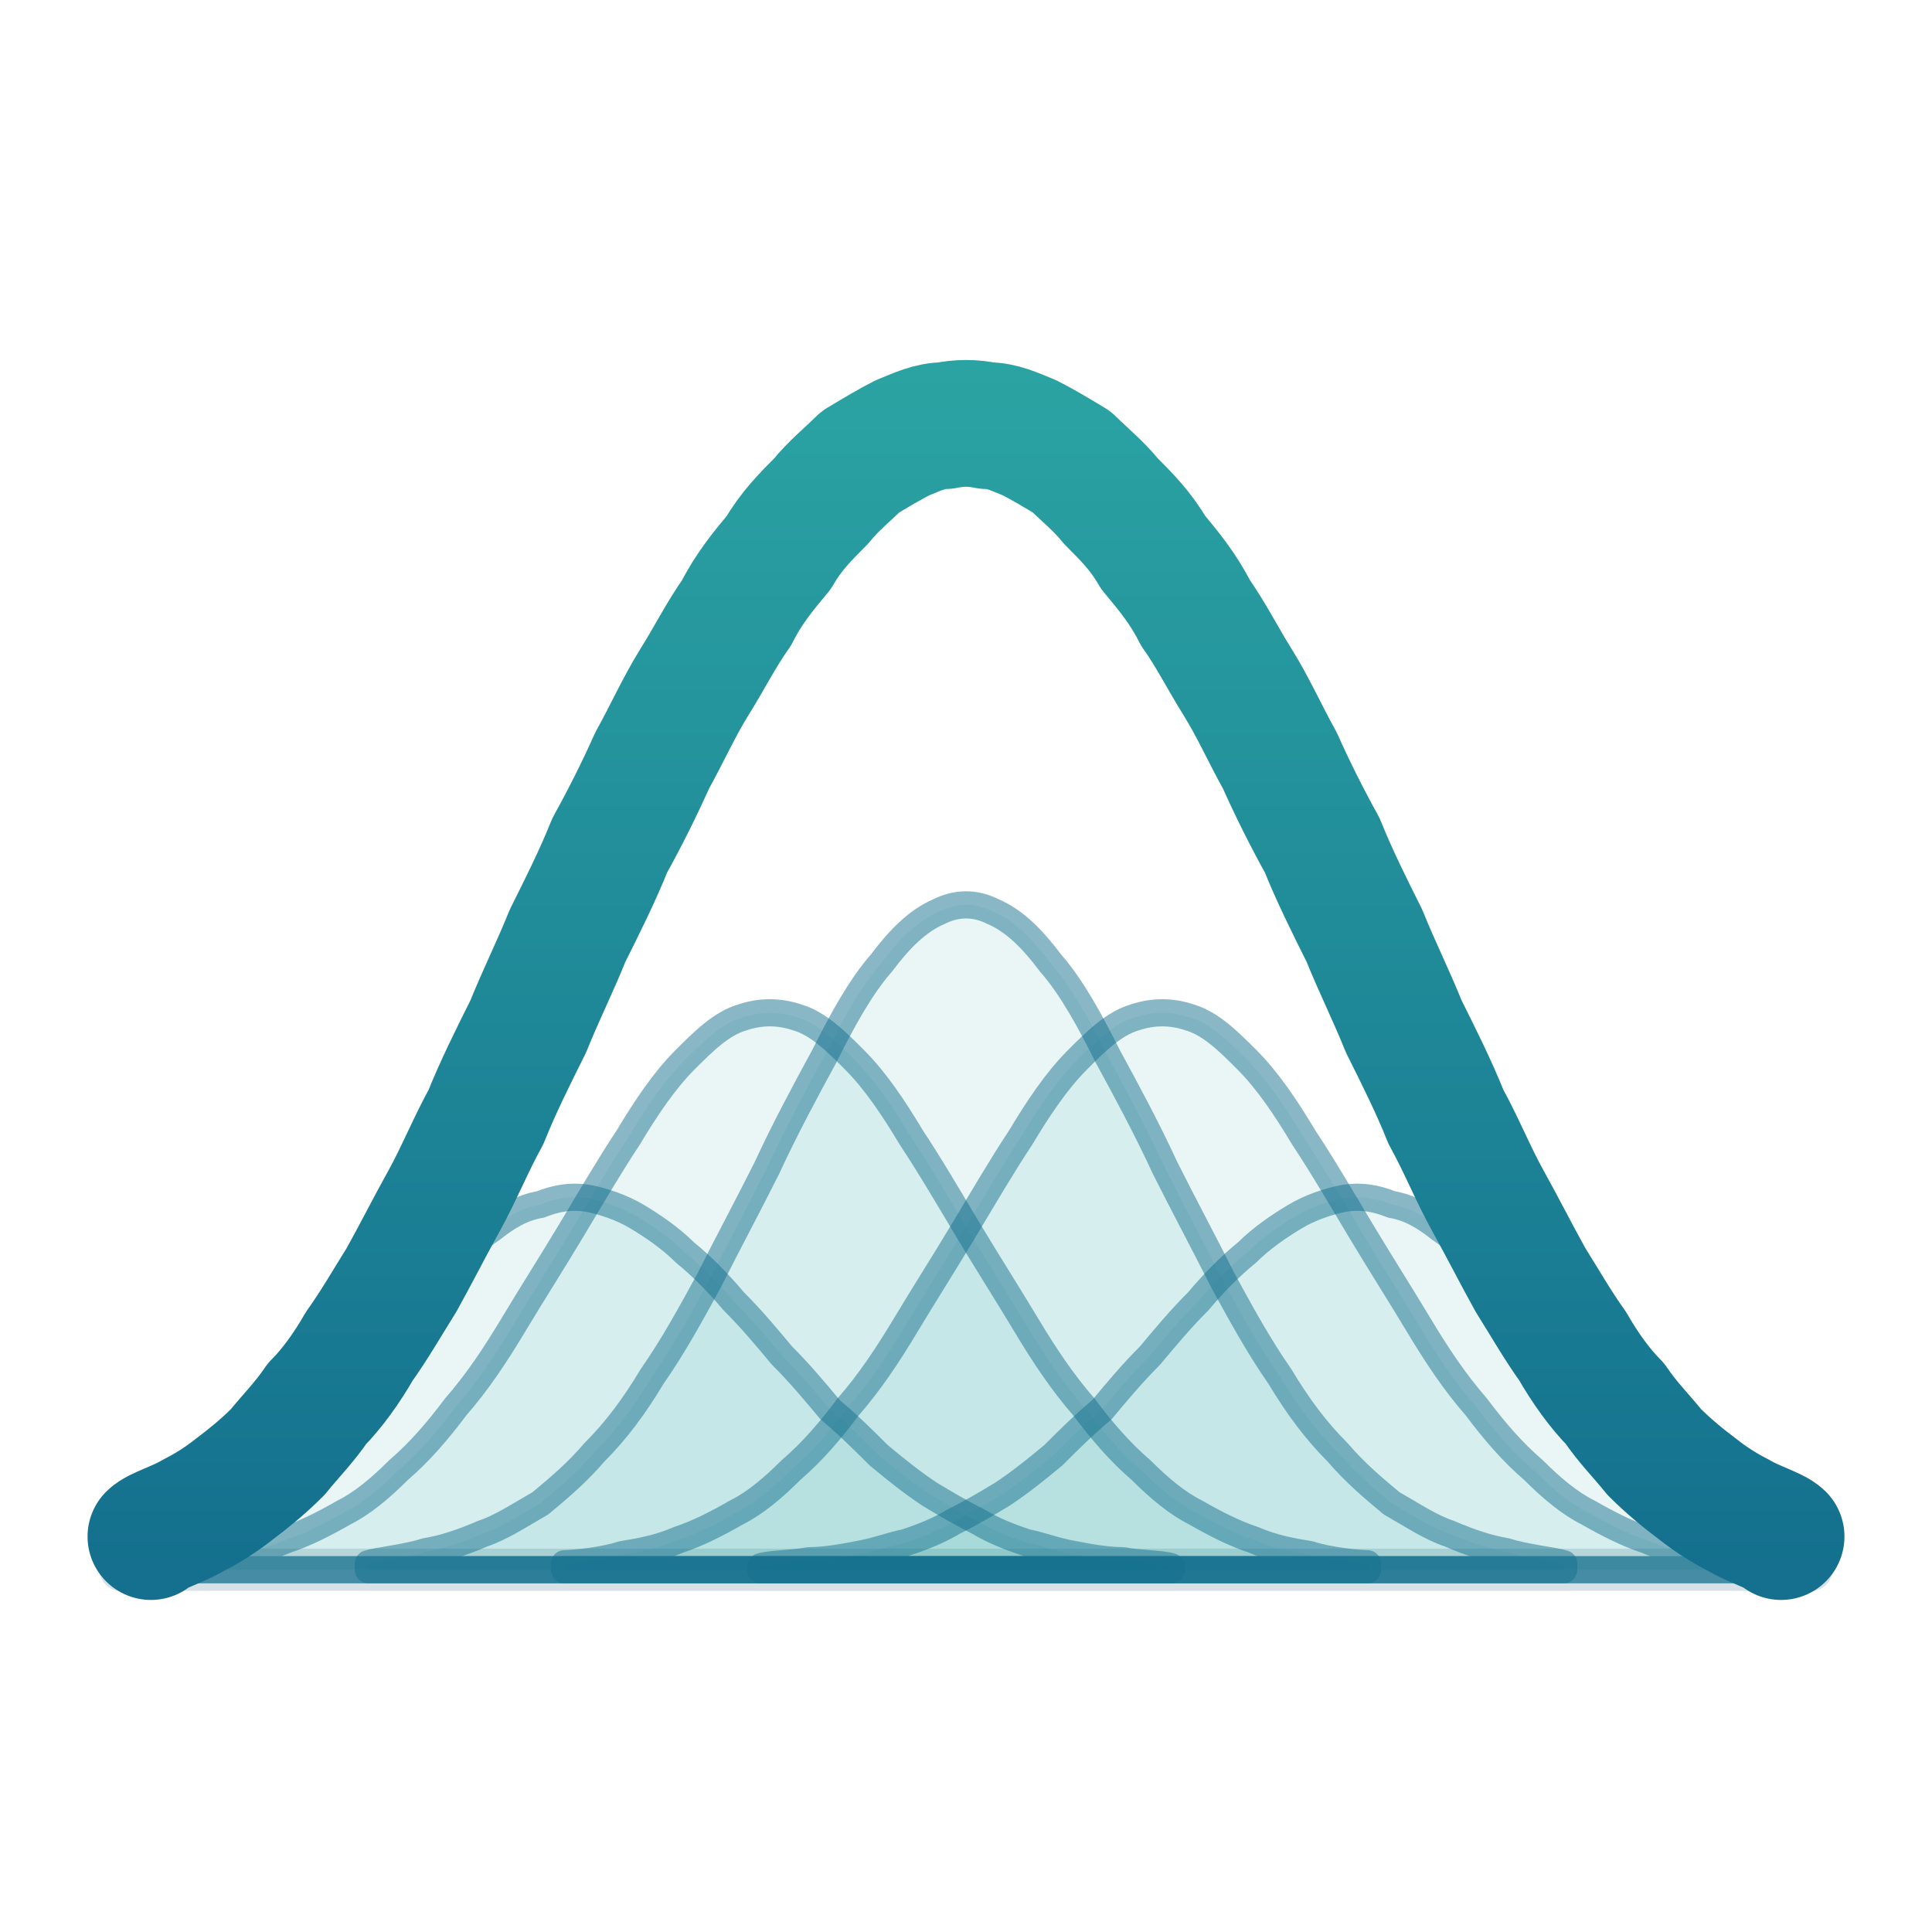
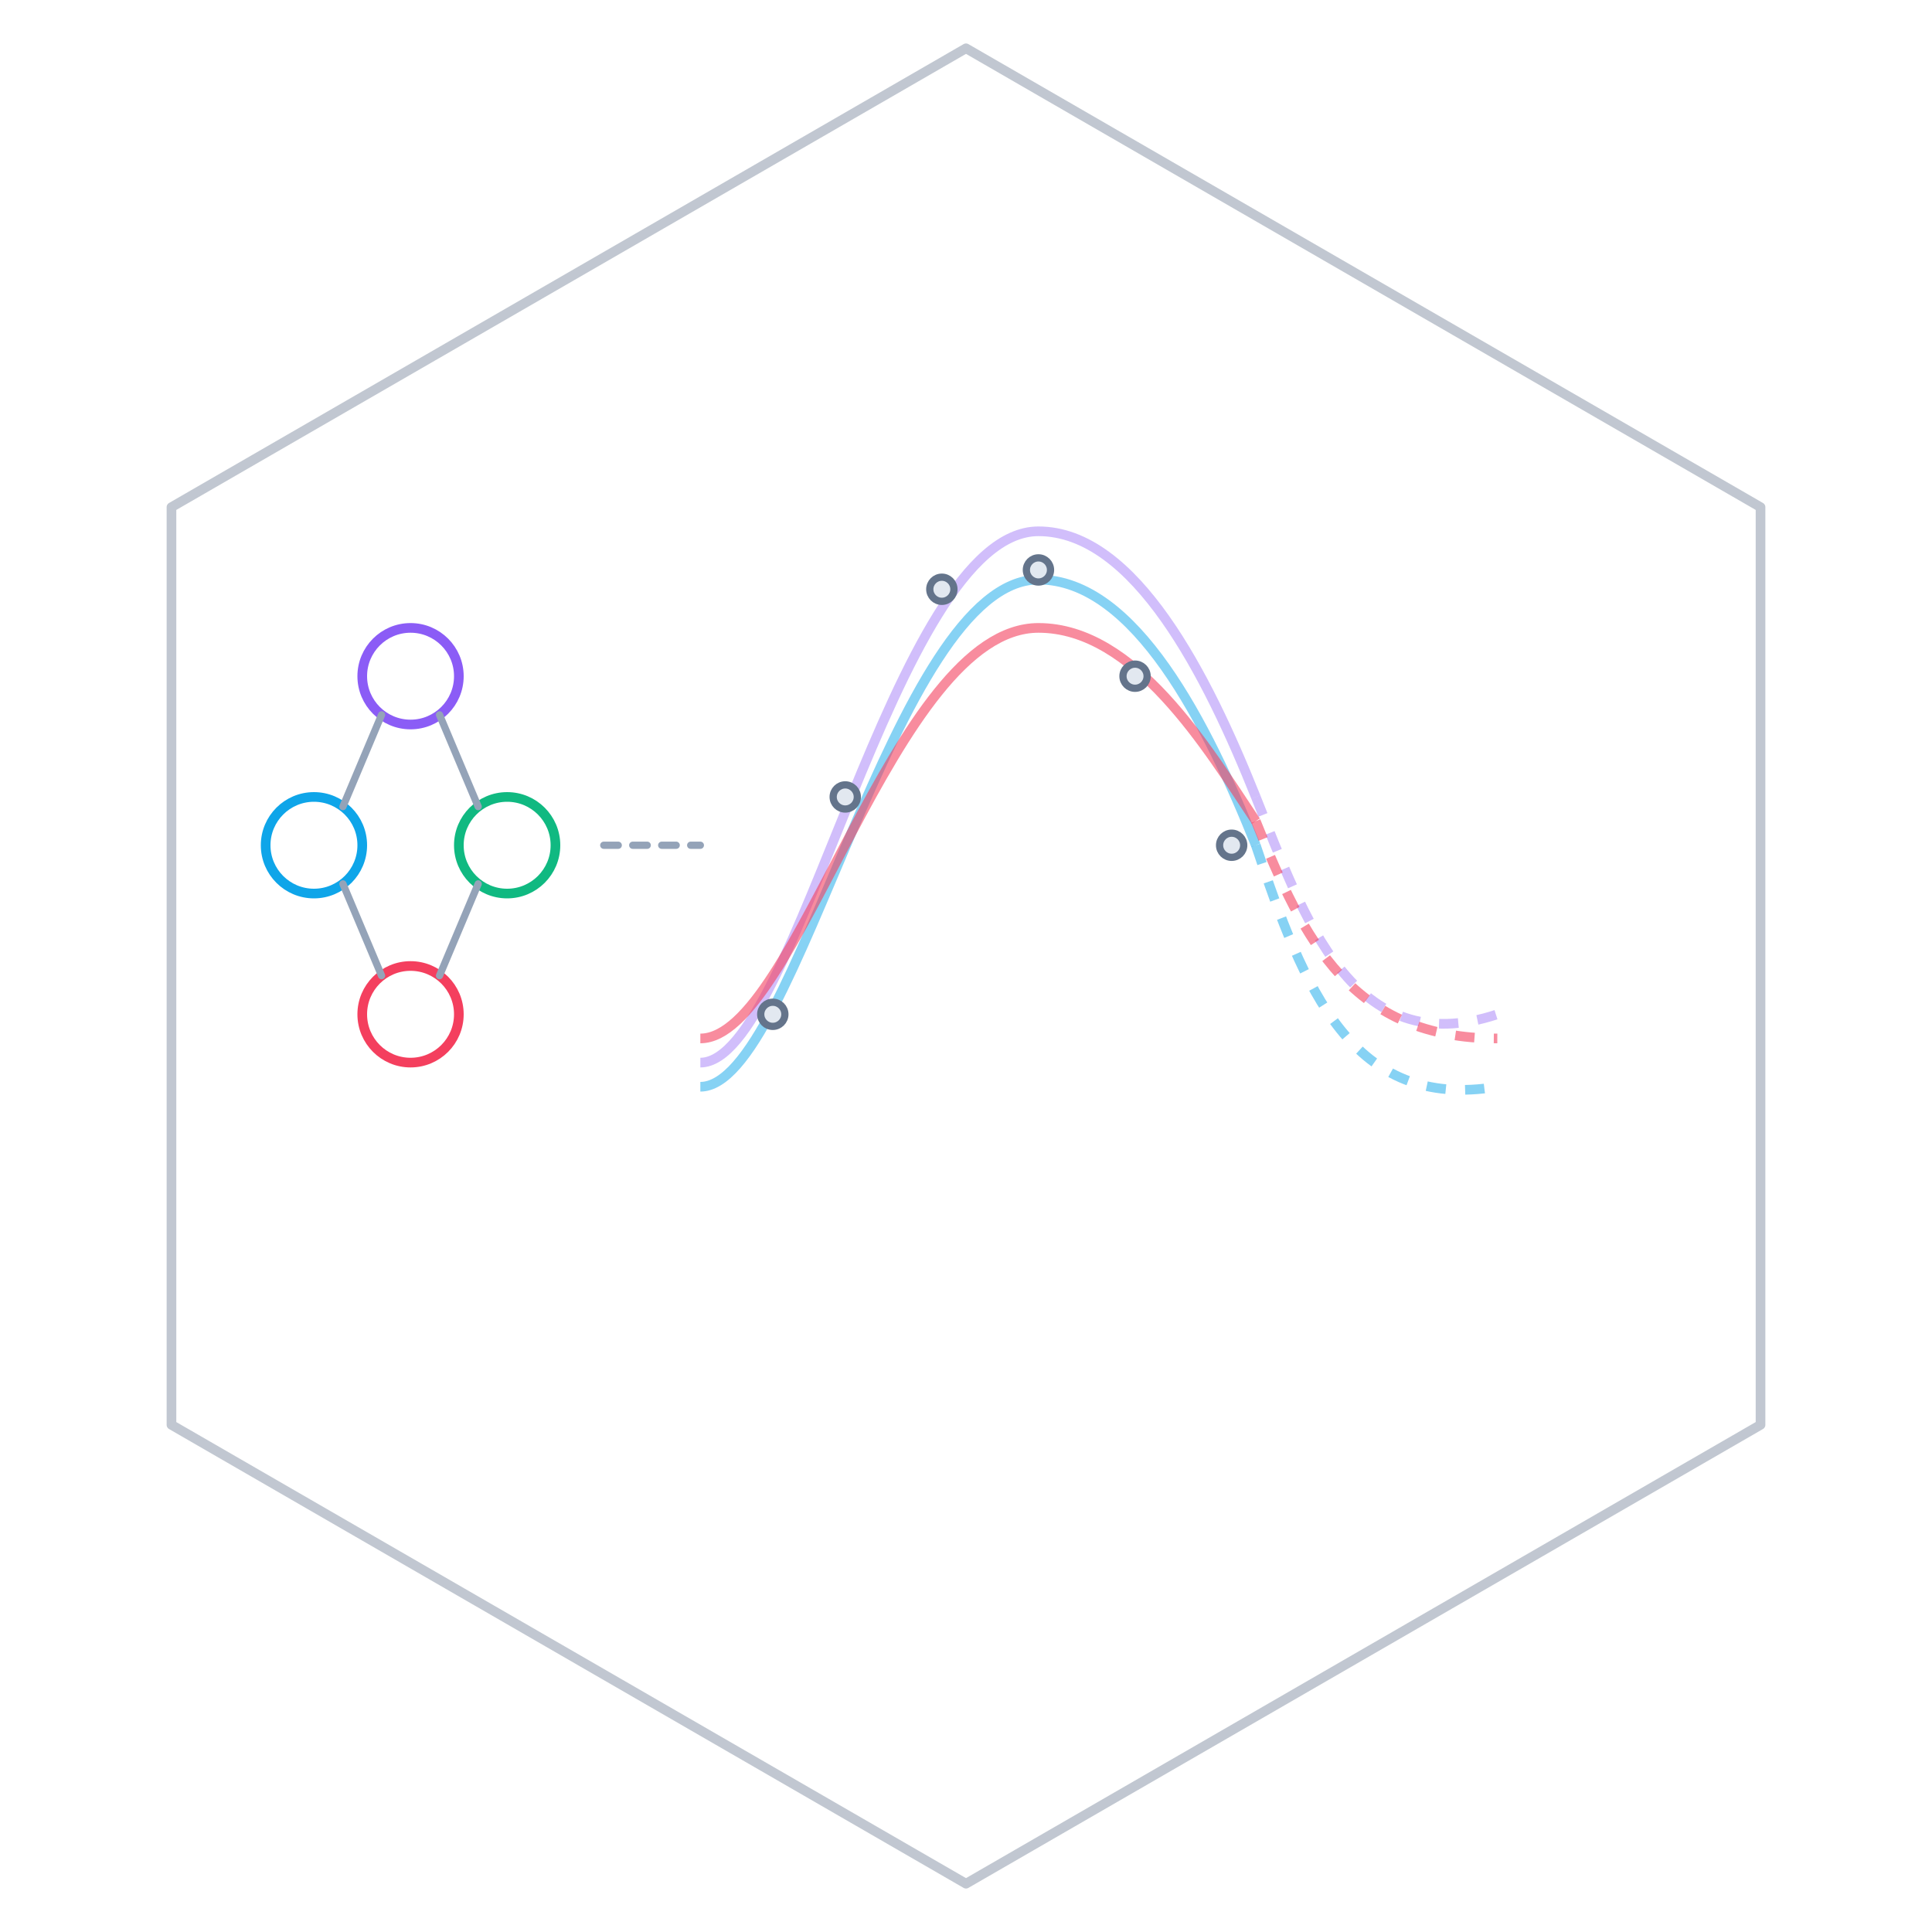
- <svg xmlns="http://www.w3.org/2000/svg" width="64" height="64" viewBox="0 0 64 64" fill="none" role="img" aria-label="EpiAware">
-   <defs>
-     <linearGradient id="joint" x1="0" y1="52" x2="0" y2="10" gradientUnits="userSpaceOnUse">
-       <stop offset="0" stop-color="#14708E" />
-       <stop offset="1" stop-color="#2CA6A4" />
-     </linearGradient>
-   </defs>
-   <path d="M4 52 H60" stroke="#9DB4C0" stroke-width="1.4" stroke-linecap="round" opacity="0.4" />
-   <g fill="#2CA6A4" fill-opacity="0.10" stroke="none">
-     <path d="M 5.0 50.7 C 5.3 50.6, 6.1 50.2, 6.6 49.9 C 7.1 49.6, 7.7 49.2, 8.2 48.8 C 8.8 48.3, 9.3 47.8, 9.8 47.3 C 10.4 46.8, 10.9 46.2, 11.4 45.6 C 12.0 45.0, 12.5 44.4, 13.0 43.8 C 13.6 43.2, 14.1 42.6, 14.7 42.1 C 15.2 41.6, 15.7 41.1, 16.3 40.7 C 16.8 40.3, 17.3 40.0, 17.9 39.9 C 18.4 39.7, 18.9 39.6, 19.5 39.7 C 20.0 39.8, 20.6 40.0, 21.1 40.3 C 21.6 40.6, 22.2 41.0, 22.7 41.5 C 23.2 41.9, 23.8 42.5, 24.3 43.1 C 24.9 43.7, 25.4 44.3, 25.9 44.9 C 26.5 45.5, 27.0 46.1, 27.5 46.7 C 28.1 47.2, 28.6 47.7, 29.1 48.2 C 29.7 48.7, 30.2 49.1, 30.8 49.5 C 31.3 49.8, 31.8 50.1, 32.4 50.4 C 32.9 50.7, 33.4 50.9, 34.0 51.1 C 34.5 51.2, 35.0 51.4, 35.6 51.5 C 36.1 51.6, 36.7 51.7, 37.2 51.7 C 37.7 51.8, 38.5 51.8, 38.8 51.9 L 38.8 52.0 L 5.0 52.0 Z" />
-     <path d="M 5.7 51.8 C 6.0 51.8, 7.0 51.7, 7.6 51.5 C 8.2 51.4, 8.8 51.3, 9.5 51.0 C 10.1 50.8, 10.7 50.5, 11.4 50.1 C 12.0 49.8, 12.6 49.3, 13.2 48.7 C 13.9 48.1, 14.5 47.4, 15.1 46.6 C 15.8 45.8, 16.4 44.9, 17.0 43.9 C 17.6 42.9, 18.3 41.8, 18.9 40.8 C 19.5 39.8, 20.2 38.6, 20.8 37.7 C 21.4 36.7, 22.0 35.8, 22.7 35.1 C 23.3 34.5, 23.9 33.9, 24.6 33.7 C 25.2 33.5, 25.8 33.5, 26.4 33.7 C 27.1 33.9, 27.7 34.5, 28.3 35.1 C 29.0 35.8, 29.6 36.7, 30.2 37.7 C 30.8 38.6, 31.5 39.8, 32.1 40.8 C 32.7 41.8, 33.4 42.9, 34.0 43.9 C 34.6 44.9, 35.2 45.8, 35.9 46.6 C 36.5 47.4, 37.1 48.1, 37.8 48.7 C 38.4 49.3, 39.0 49.8, 39.6 50.1 C 40.3 50.5, 40.9 50.8, 41.5 51.0 C 42.2 51.3, 42.8 51.4, 43.4 51.5 C 44.0 51.7, 45.0 51.8, 45.3 51.8 L 45.3 52.0 L 5.7 52.0 Z" />
-     <path d="M 12.2 51.8 C 12.5 51.7, 13.5 51.6, 14.1 51.4 C 14.7 51.3, 15.3 51.1, 16.0 50.8 C 16.6 50.6, 17.2 50.2, 17.9 49.8 C 18.5 49.3, 19.1 48.8, 19.7 48.1 C 20.4 47.4, 21.0 46.6, 21.6 45.6 C 22.3 44.6, 22.9 43.5, 23.5 42.4 C 24.1 41.2, 24.8 39.9, 25.4 38.7 C 26.0 37.4, 26.7 36.1, 27.3 35.0 C 27.9 33.8, 28.5 32.7, 29.2 31.9 C 29.8 31.1, 30.4 30.5, 31.1 30.2 C 31.7 29.9, 32.3 29.9, 32.9 30.2 C 33.6 30.5, 34.2 31.1, 34.8 31.9 C 35.5 32.7, 36.1 33.8, 36.7 35.0 C 37.3 36.1, 38.0 37.4, 38.6 38.7 C 39.2 39.9, 39.9 41.2, 40.5 42.4 C 41.1 43.5, 41.7 44.6, 42.4 45.6 C 43.0 46.6, 43.6 47.4, 44.3 48.1 C 44.9 48.8, 45.5 49.3, 46.1 49.8 C 46.8 50.2, 47.4 50.6, 48.0 50.8 C 48.7 51.1, 49.3 51.3, 49.9 51.4 C 50.5 51.6, 51.5 51.7, 51.8 51.8 L 51.8 52.0 L 12.2 52.0 Z" />
-     <path d="M 18.7 51.8 C 19.0 51.8, 20.0 51.7, 20.6 51.5 C 21.2 51.4, 21.8 51.3, 22.5 51.0 C 23.1 50.8, 23.7 50.5, 24.4 50.1 C 25.0 49.8, 25.6 49.3, 26.2 48.7 C 26.9 48.1, 27.5 47.4, 28.1 46.6 C 28.8 45.8, 29.4 44.9, 30.0 43.9 C 30.6 42.9, 31.3 41.8, 31.9 40.8 C 32.5 39.8, 33.2 38.6, 33.8 37.7 C 34.4 36.7, 35.0 35.8, 35.7 35.1 C 36.3 34.5, 36.9 33.9, 37.6 33.7 C 38.2 33.5, 38.8 33.5, 39.4 33.7 C 40.1 33.9, 40.7 34.5, 41.3 35.1 C 42.0 35.8, 42.6 36.7, 43.2 37.7 C 43.8 38.6, 44.5 39.8, 45.1 40.8 C 45.7 41.8, 46.4 42.9, 47.0 43.9 C 47.6 44.9, 48.2 45.8, 48.9 46.6 C 49.5 47.4, 50.1 48.1, 50.8 48.7 C 51.4 49.3, 52.0 49.8, 52.6 50.1 C 53.3 50.5, 53.9 50.8, 54.5 51.0 C 55.2 51.3, 55.8 51.4, 56.4 51.5 C 57.0 51.7, 58.0 51.8, 58.3 51.8 L 58.3 52.0 L 18.7 52.0 Z" />
-     <path d="M 25.2 51.9 C 25.5 51.8, 26.3 51.8, 26.8 51.7 C 27.3 51.7, 27.9 51.6, 28.4 51.5 C 29.0 51.4, 29.5 51.2, 30.0 51.1 C 30.6 50.9, 31.1 50.7, 31.6 50.4 C 32.2 50.1, 32.7 49.8, 33.2 49.5 C 33.8 49.1, 34.3 48.7, 34.9 48.2 C 35.4 47.7, 35.9 47.2, 36.5 46.7 C 37.0 46.1, 37.5 45.5, 38.1 44.9 C 38.6 44.3, 39.1 43.7, 39.7 43.1 C 40.2 42.5, 40.8 41.9, 41.3 41.5 C 41.8 41.0, 42.4 40.6, 42.9 40.3 C 43.4 40.0, 44.0 39.8, 44.5 39.7 C 45.1 39.6, 45.6 39.7, 46.1 39.9 C 46.7 40.0, 47.2 40.3, 47.7 40.7 C 48.3 41.1, 48.8 41.6, 49.3 42.1 C 49.9 42.6, 50.4 43.2, 51.0 43.8 C 51.5 44.4, 52.0 45.0, 52.6 45.6 C 53.1 46.2, 53.6 46.8, 54.2 47.3 C 54.7 47.8, 55.2 48.3, 55.8 48.8 C 56.3 49.2, 56.9 49.6, 57.4 49.9 C 57.9 50.2, 58.7 50.6, 59.0 50.7 L 59.0 52.0 L 25.2 52.0 Z" />
-   </g>
-   <g fill="none" stroke="#14708E" stroke-width="0.9" stroke-opacity="0.5" stroke-linejoin="round" stroke-linecap="round">
-     <path d="M 5.0 50.7 C 5.3 50.6, 6.1 50.2, 6.6 49.9 C 7.1 49.6, 7.7 49.2, 8.2 48.8 C 8.8 48.3, 9.3 47.8, 9.8 47.3 C 10.4 46.8, 10.9 46.2, 11.4 45.6 C 12.0 45.0, 12.5 44.4, 13.0 43.8 C 13.6 43.2, 14.1 42.6, 14.7 42.1 C 15.2 41.6, 15.7 41.1, 16.3 40.7 C 16.8 40.3, 17.3 40.0, 17.9 39.9 C 18.4 39.7, 18.9 39.6, 19.5 39.7 C 20.0 39.8, 20.6 40.0, 21.1 40.3 C 21.6 40.6, 22.2 41.0, 22.7 41.5 C 23.2 41.9, 23.8 42.5, 24.3 43.1 C 24.9 43.7, 25.4 44.3, 25.9 44.9 C 26.5 45.5, 27.0 46.1, 27.5 46.7 C 28.1 47.2, 28.6 47.7, 29.1 48.2 C 29.7 48.7, 30.2 49.1, 30.8 49.5 C 31.3 49.8, 31.8 50.1, 32.4 50.4 C 32.9 50.7, 33.4 50.9, 34.0 51.1 C 34.5 51.2, 35.0 51.4, 35.6 51.5 C 36.1 51.6, 36.7 51.7, 37.2 51.7 C 37.7 51.8, 38.5 51.8, 38.8 51.9 L 38.8 52.0 L 5.0 52.0 Z" />
-     <path d="M 5.7 51.8 C 6.0 51.8, 7.0 51.7, 7.6 51.5 C 8.2 51.4, 8.8 51.3, 9.5 51.0 C 10.1 50.8, 10.7 50.5, 11.4 50.1 C 12.0 49.8, 12.6 49.3, 13.2 48.7 C 13.9 48.1, 14.5 47.4, 15.1 46.6 C 15.8 45.8, 16.4 44.9, 17.0 43.9 C 17.6 42.9, 18.3 41.8, 18.9 40.8 C 19.5 39.8, 20.2 38.6, 20.8 37.7 C 21.4 36.7, 22.0 35.8, 22.7 35.1 C 23.3 34.5, 23.9 33.9, 24.6 33.7 C 25.2 33.5, 25.8 33.5, 26.4 33.7 C 27.1 33.9, 27.7 34.5, 28.3 35.1 C 29.0 35.8, 29.6 36.7, 30.2 37.7 C 30.8 38.6, 31.5 39.8, 32.1 40.8 C 32.7 41.8, 33.4 42.9, 34.0 43.9 C 34.6 44.9, 35.2 45.8, 35.9 46.6 C 36.5 47.4, 37.1 48.1, 37.8 48.7 C 38.4 49.3, 39.0 49.8, 39.6 50.1 C 40.3 50.5, 40.9 50.8, 41.5 51.0 C 42.2 51.3, 42.8 51.4, 43.4 51.5 C 44.0 51.7, 45.0 51.8, 45.3 51.8 L 45.3 52.0 L 5.7 52.0 Z" />
-     <path d="M 12.2 51.8 C 12.5 51.7, 13.5 51.6, 14.1 51.4 C 14.7 51.3, 15.3 51.1, 16.0 50.8 C 16.6 50.6, 17.2 50.2, 17.9 49.8 C 18.5 49.3, 19.1 48.8, 19.7 48.1 C 20.4 47.4, 21.0 46.6, 21.6 45.6 C 22.3 44.6, 22.9 43.5, 23.5 42.4 C 24.1 41.2, 24.8 39.9, 25.4 38.7 C 26.0 37.4, 26.7 36.1, 27.3 35.0 C 27.9 33.8, 28.5 32.7, 29.2 31.9 C 29.8 31.1, 30.4 30.5, 31.1 30.2 C 31.7 29.9, 32.3 29.9, 32.9 30.2 C 33.6 30.5, 34.2 31.1, 34.8 31.9 C 35.5 32.7, 36.1 33.8, 36.7 35.0 C 37.3 36.1, 38.0 37.4, 38.6 38.7 C 39.2 39.9, 39.9 41.2, 40.5 42.4 C 41.1 43.5, 41.7 44.6, 42.4 45.6 C 43.0 46.6, 43.6 47.4, 44.3 48.1 C 44.9 48.8, 45.5 49.3, 46.1 49.8 C 46.8 50.2, 47.4 50.6, 48.0 50.8 C 48.7 51.1, 49.3 51.3, 49.9 51.4 C 50.5 51.6, 51.5 51.7, 51.8 51.8 L 51.8 52.0 L 12.2 52.0 Z" />
-     <path d="M 18.7 51.8 C 19.0 51.8, 20.0 51.7, 20.6 51.5 C 21.2 51.4, 21.8 51.3, 22.5 51.0 C 23.1 50.8, 23.7 50.5, 24.4 50.1 C 25.0 49.8, 25.6 49.3, 26.2 48.7 C 26.9 48.1, 27.5 47.4, 28.1 46.6 C 28.8 45.8, 29.4 44.9, 30.0 43.9 C 30.6 42.9, 31.3 41.8, 31.9 40.8 C 32.5 39.8, 33.2 38.6, 33.8 37.7 C 34.4 36.7, 35.0 35.8, 35.7 35.1 C 36.3 34.5, 36.9 33.9, 37.6 33.7 C 38.2 33.5, 38.8 33.5, 39.4 33.7 C 40.1 33.9, 40.7 34.5, 41.3 35.1 C 42.0 35.8, 42.6 36.7, 43.2 37.7 C 43.8 38.6, 44.5 39.8, 45.1 40.8 C 45.7 41.8, 46.4 42.9, 47.0 43.9 C 47.6 44.9, 48.2 45.8, 48.9 46.6 C 49.5 47.4, 50.1 48.1, 50.8 48.7 C 51.4 49.3, 52.0 49.8, 52.6 50.1 C 53.3 50.5, 53.9 50.8, 54.5 51.0 C 55.2 51.3, 55.8 51.4, 56.4 51.5 C 57.0 51.7, 58.0 51.8, 58.3 51.8 L 58.3 52.0 L 18.7 52.0 Z" />
-     <path d="M 25.2 51.9 C 25.5 51.8, 26.3 51.8, 26.8 51.7 C 27.3 51.7, 27.9 51.6, 28.4 51.5 C 29.0 51.4, 29.5 51.2, 30.0 51.1 C 30.6 50.9, 31.1 50.7, 31.6 50.4 C 32.2 50.1, 32.7 49.8, 33.2 49.5 C 33.8 49.1, 34.3 48.7, 34.9 48.2 C 35.4 47.7, 35.9 47.2, 36.5 46.7 C 37.0 46.1, 37.5 45.5, 38.1 44.9 C 38.6 44.3, 39.1 43.7, 39.7 43.1 C 40.2 42.5, 40.8 41.9, 41.3 41.5 C 41.8 41.0, 42.4 40.6, 42.9 40.3 C 43.4 40.0, 44.0 39.8, 44.5 39.7 C 45.1 39.6, 45.6 39.7, 46.1 39.9 C 46.7 40.0, 47.2 40.3, 47.7 40.7 C 48.3 41.1, 48.8 41.6, 49.3 42.1 C 49.9 42.6, 50.4 43.2, 51.0 43.8 C 51.5 44.4, 52.0 45.0, 52.6 45.6 C 53.1 46.2, 53.6 46.8, 54.2 47.3 C 54.7 47.8, 55.2 48.3, 55.8 48.8 C 56.3 49.2, 56.9 49.6, 57.4 49.9 C 57.9 50.2, 58.7 50.6, 59.0 50.7 L 59.0 52.0 L 25.2 52.0 Z" />
-   </g>
-   <path d="M 5.0 50.9 C 5.2 50.7, 5.9 50.5, 6.4 50.2 C 6.8 50.0, 7.3 49.7, 7.8 49.3 C 8.2 49.0, 8.7 48.6, 9.2 48.1 C 9.6 47.6, 10.1 47.1, 10.5 46.5 C 11.0 46.0, 11.5 45.3, 11.9 44.6 C 12.4 43.9, 12.8 43.2, 13.3 42.4 C 13.8 41.5, 14.2 40.7, 14.7 39.8 C 15.2 38.9, 15.6 37.9, 16.1 37.0 C 16.5 36.0, 17.0 35.0, 17.5 34.0 C 17.9 33.0, 18.4 32.0, 18.8 31.0 C 19.3 30.0, 19.8 29.0, 20.2 28.0 C 20.7 27.1, 21.2 26.1, 21.6 25.2 C 22.1 24.3, 22.5 23.4, 23.0 22.6 C 23.5 21.8, 23.9 21.0, 24.4 20.3 C 24.8 19.5, 25.3 18.9, 25.8 18.3 C 26.2 17.6, 26.7 17.1, 27.2 16.6 C 27.6 16.1, 28.1 15.7, 28.5 15.3 C 29.0 15.0, 29.5 14.7, 29.9 14.5 C 30.4 14.3, 30.8 14.1, 31.3 14.1 C 31.8 14.0, 32.2 14.0, 32.7 14.1 C 33.2 14.1, 33.6 14.3, 34.1 14.5 C 34.5 14.7, 35.0 15.0, 35.5 15.3 C 35.9 15.7, 36.4 16.1, 36.8 16.6 C 37.3 17.1, 37.8 17.6, 38.2 18.3 C 38.7 18.9, 39.2 19.5, 39.6 20.3 C 40.1 21.0, 40.5 21.8, 41.0 22.6 C 41.5 23.4, 41.9 24.3, 42.4 25.2 C 42.8 26.1, 43.3 27.1, 43.8 28.0 C 44.2 29.0, 44.7 30.0, 45.2 31.0 C 45.6 32.0, 46.1 33.0, 46.5 34.0 C 47.0 35.0, 47.5 36.0, 47.9 37.0 C 48.4 37.9, 48.8 38.9, 49.3 39.8 C 49.8 40.7, 50.2 41.5, 50.7 42.4 C 51.2 43.2, 51.6 43.9, 52.1 44.6 C 52.5 45.3, 53.0 46.0, 53.5 46.5 C 53.9 47.1, 54.4 47.6, 54.8 48.1 C 55.3 48.6, 55.8 49.0, 56.2 49.3 C 56.7 49.7, 57.2 50.0, 57.6 50.2 C 58.1 50.5, 58.8 50.7, 59.0 50.9" fill="none" stroke="url(#joint)" stroke-width="4.2" stroke-linecap="round" stroke-linejoin="round" />
+ <svg xmlns="http://www.w3.org/2000/svg" viewBox="0 20 400 400" role="img" aria-label="EpiAware">
+   <polygon points="200,30 364.5,125 364.5,315 200,410 35.5,315 35.5,125" fill="none" stroke="#64748b" stroke-width="2" stroke-linejoin="round" opacity="0.4" />
+   <circle cx="85" cy="160" r="10" fill="none" stroke="#8b5cf6" stroke-width="2" />
+   <circle cx="65" cy="195" r="10" fill="none" stroke="#0ea5e9" stroke-width="2" />
+   <circle cx="105" cy="195" r="10" fill="none" stroke="#10b981" stroke-width="2" />
+   <circle cx="85" cy="230" r="10" fill="none" stroke="#f43f5e" stroke-width="2" />
+   <path d="M 79,168 L 71,187" fill="none" stroke="#94a3b8" stroke-width="1.5" stroke-linecap="round" />
+   <path d="M 91,168 L 99,187" fill="none" stroke="#94a3b8" stroke-width="1.5" stroke-linecap="round" />
+   <path d="M 71,203 L 79,222" fill="none" stroke="#94a3b8" stroke-width="1.5" stroke-linecap="round" />
+   <path d="M 99,203 L 91,222" fill="none" stroke="#94a3b8" stroke-width="1.5" stroke-linecap="round" />
+   <path d="M 125,195 L 145,195" fill="none" stroke="#94a3b8" stroke-width="1.5" stroke-linecap="round" stroke-dasharray="3 3" />
+   <path d="M 145,240 C 165,240 185,130 215,130 C 235,130 250,160 260,185" fill="none" stroke="#8b5cf6" stroke-width="2" opacity="0.4" />
+   <path d="M 145,245 C 165,245 185,140 215,140 C 235,140 250,170 260,195" fill="none" stroke="#0ea5e9" stroke-width="2" opacity="0.5" />
+   <path d="M 145,235 C 165,235 185,150 215,150 C 235,150 250,175 260,190" fill="none" stroke="#f43f5e" stroke-width="2" opacity="0.6" />
+   <path d="M 260,185 C 270,210 280,240 310,230" fill="none" stroke="#8b5cf6" stroke-width="2" opacity="0.4" stroke-dasharray="4 4" />
+   <path d="M 260,195 C 270,225 280,250 310,245" fill="none" stroke="#0ea5e9" stroke-width="2" opacity="0.5" stroke-dasharray="4 4" />
+   <path d="M 260,190 C 270,215 280,235 310,235" fill="none" stroke="#f43f5e" stroke-width="2" opacity="0.6" stroke-dasharray="4 4" />
+   <circle cx="160" cy="230" r="2.5" fill="#e2e8f0" stroke="#64748b" stroke-width="1.5" />
+   <circle cx="175" cy="185" r="2.5" fill="#e2e8f0" stroke="#64748b" stroke-width="1.5" />
+   <circle cx="195" cy="142" r="2.5" fill="#e2e8f0" stroke="#64748b" stroke-width="1.5" />
+   <circle cx="215" cy="138" r="2.5" fill="#e2e8f0" stroke="#64748b" stroke-width="1.5" />
+   <circle cx="235" cy="160" r="2.5" fill="#e2e8f0" stroke="#64748b" stroke-width="1.5" />
+   <circle cx="255" cy="195" r="2.5" fill="#e2e8f0" stroke="#64748b" stroke-width="1.5" />
</svg>
